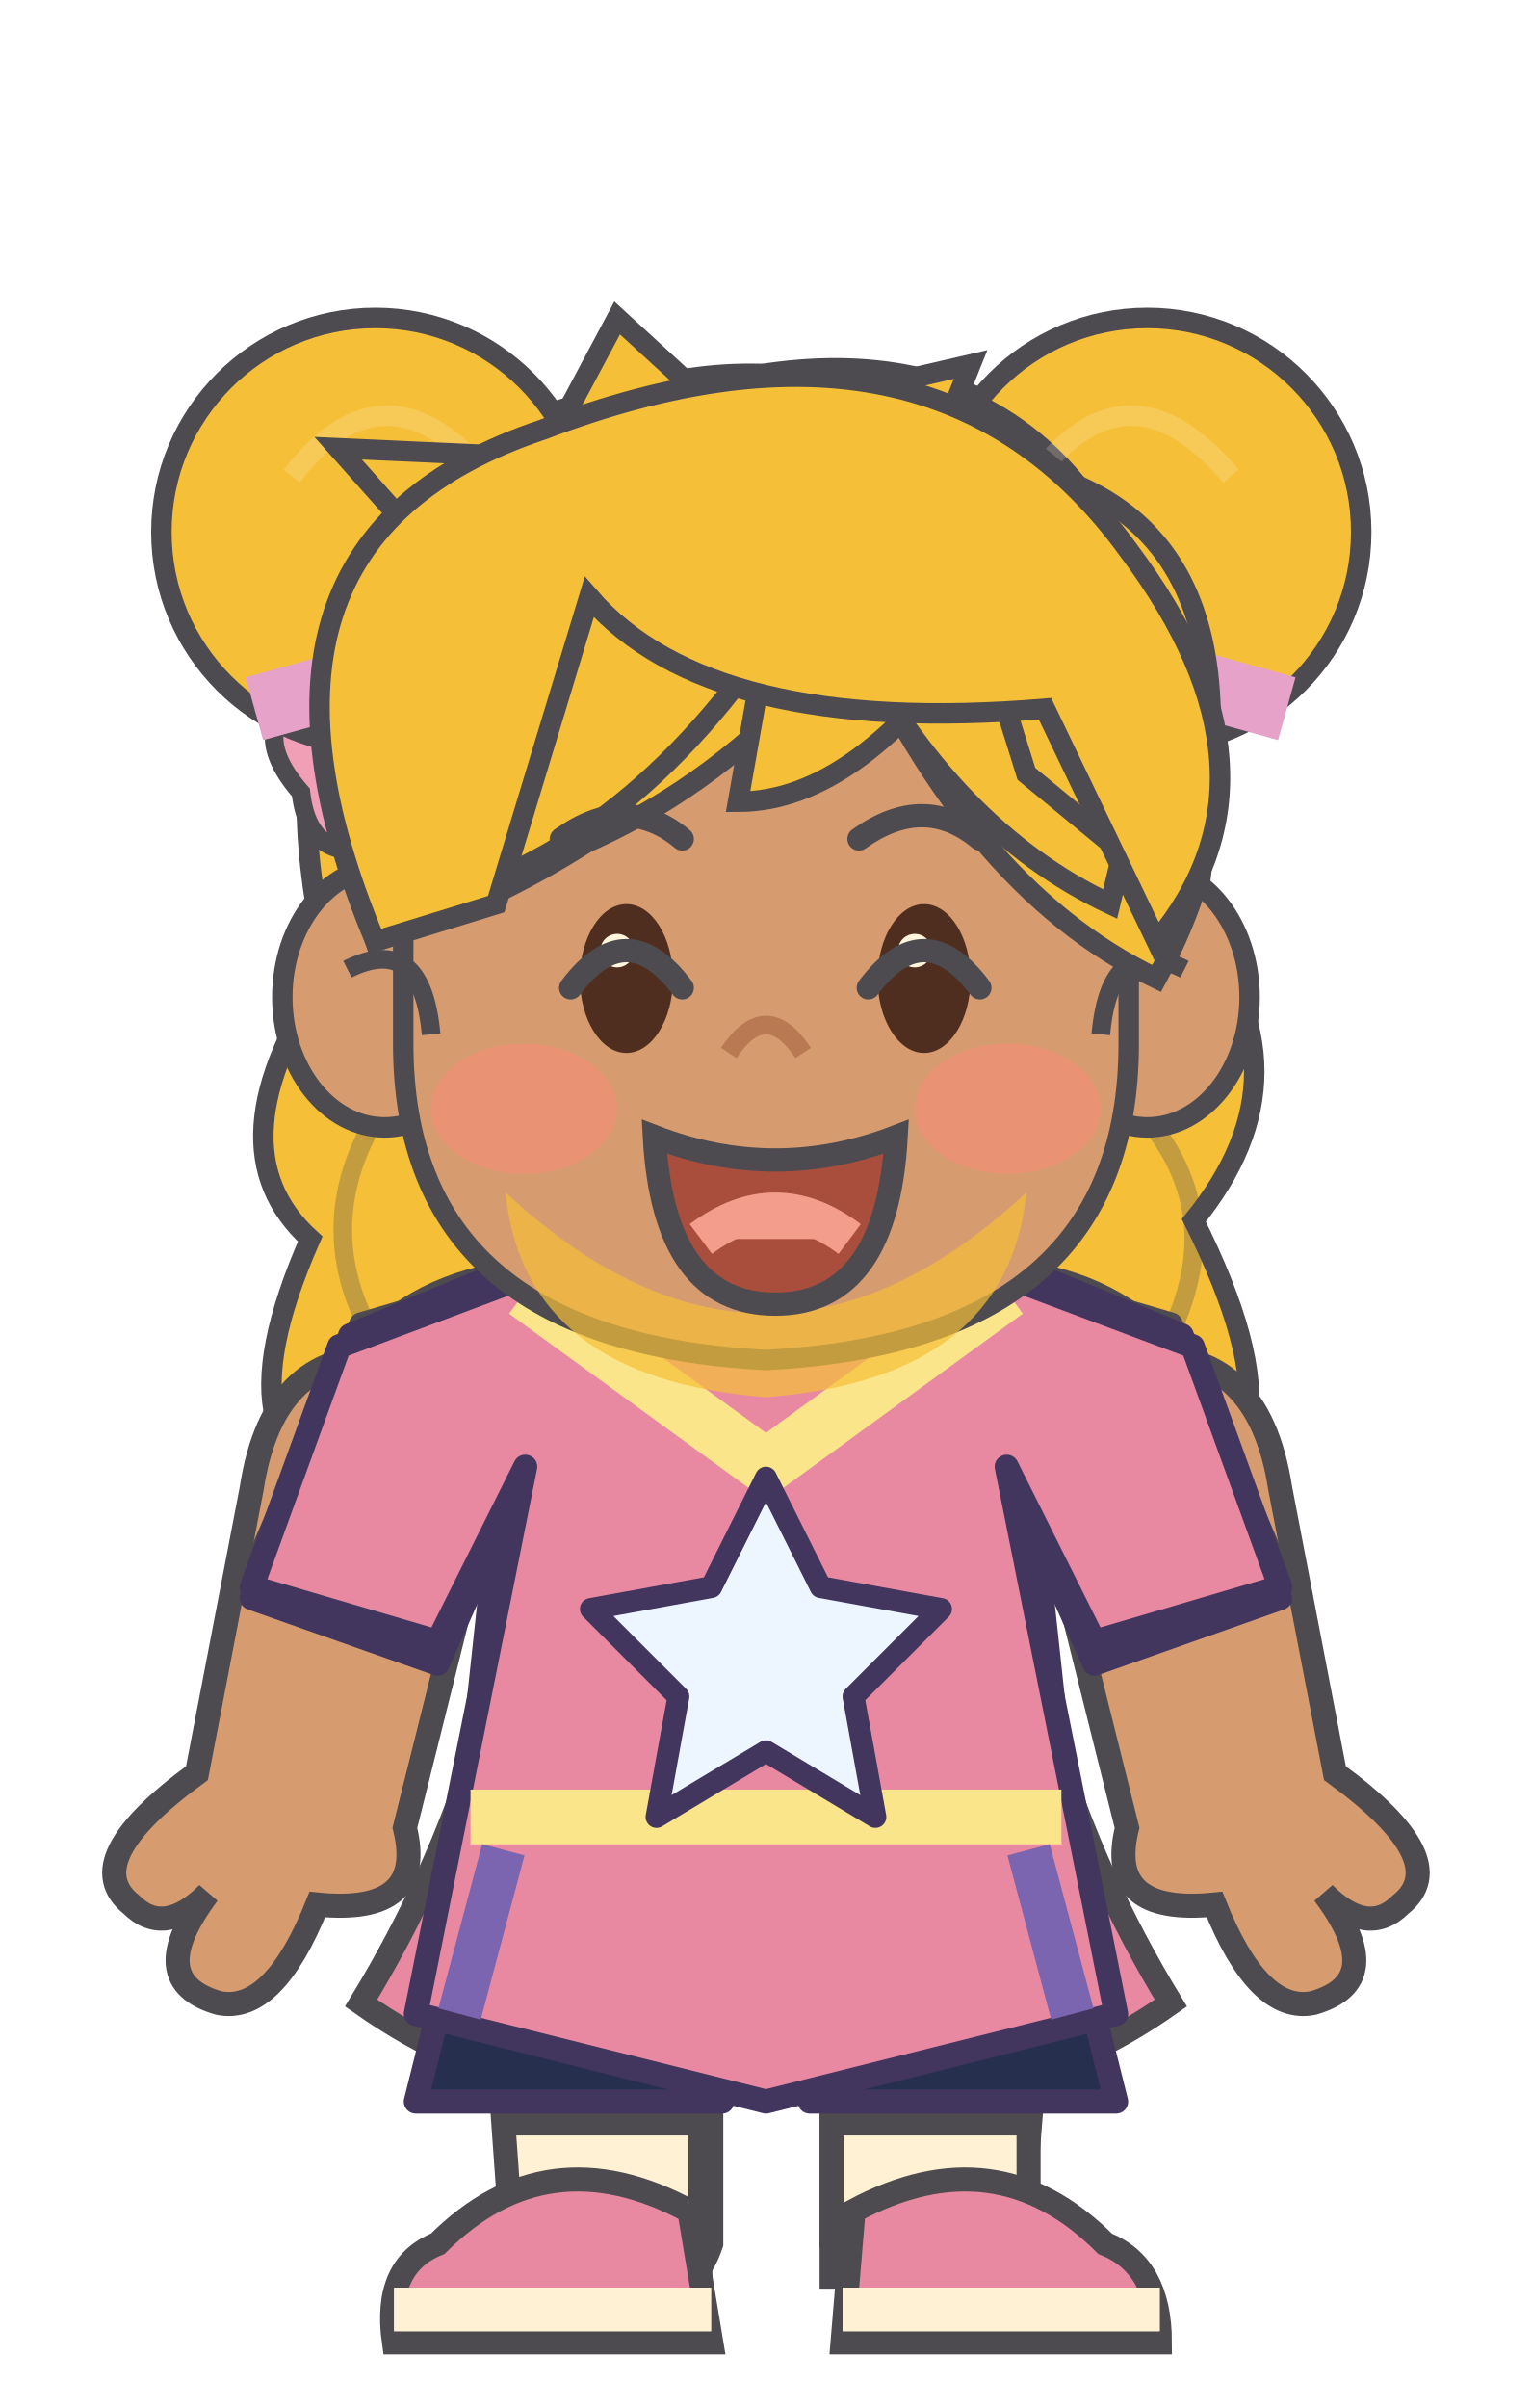
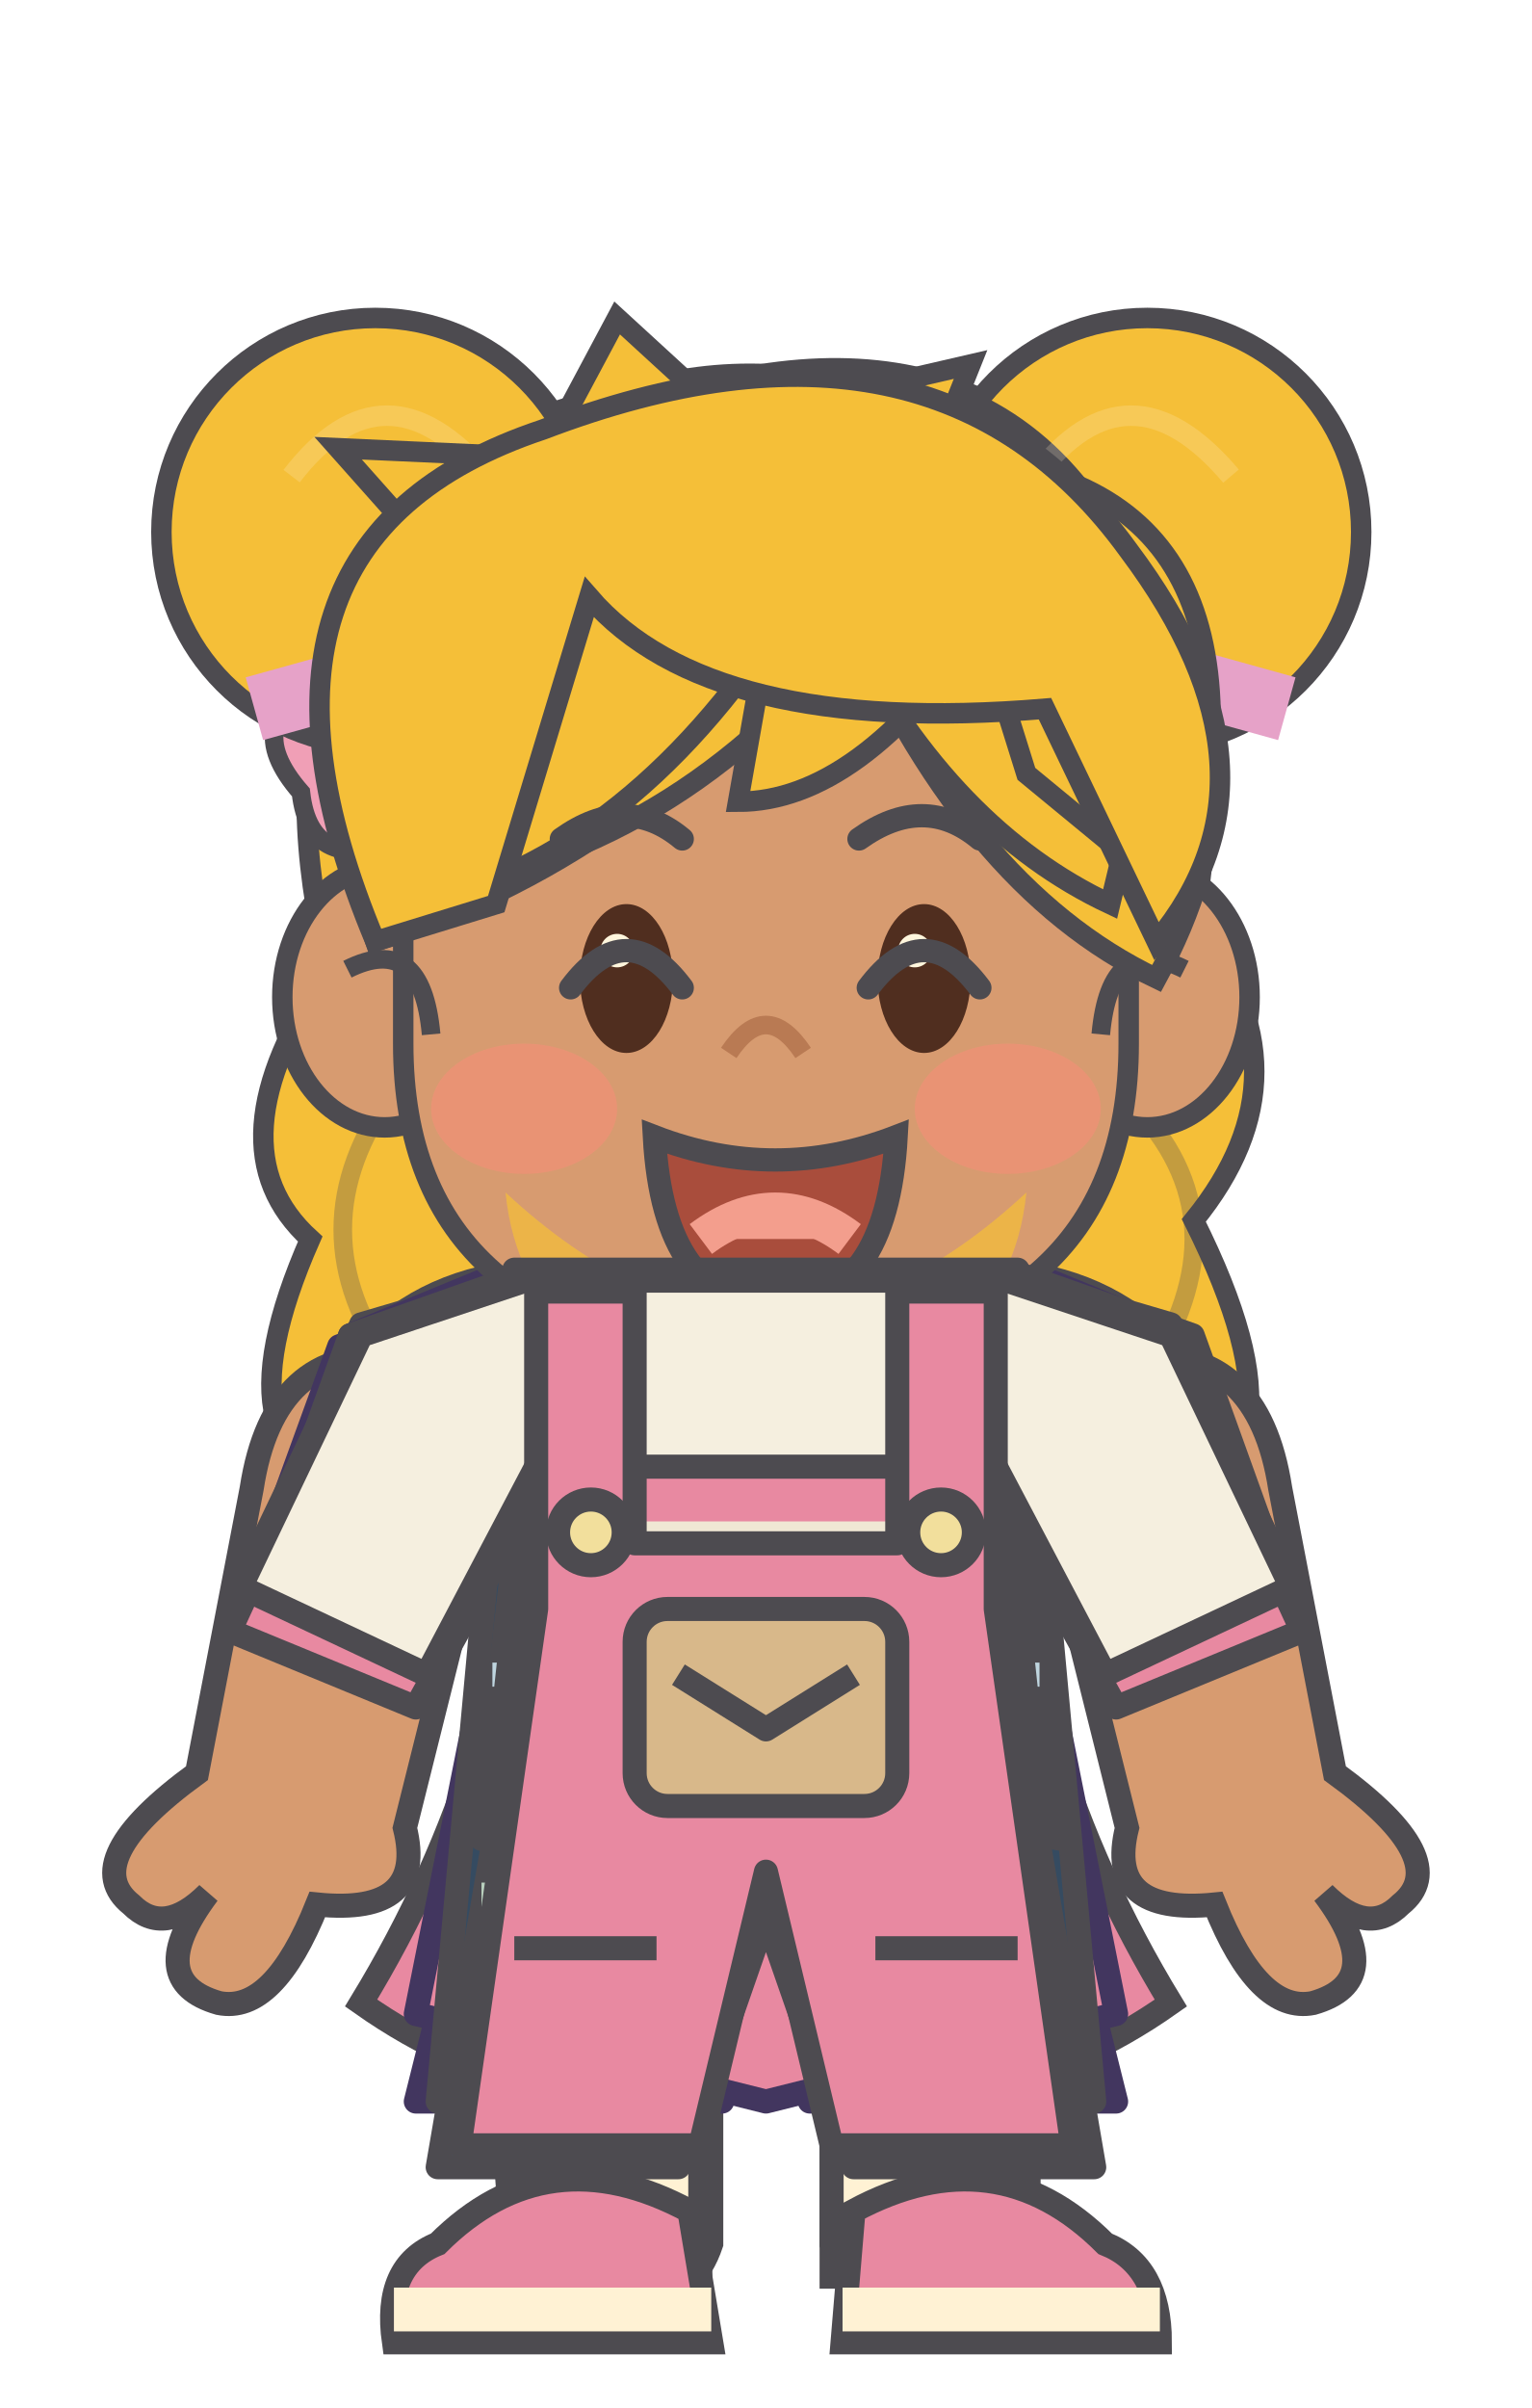
<svg xmlns="http://www.w3.org/2000/svg" width="140" height="220" viewBox="0 0 140 220">
  <defs>
    <linearGradient id="hair-shine" x2="1" y2="1">
      <stop stop-color="#fff0a0" stop-opacity=".6" />
      <stop offset="1" stop-color="#fff0a0" stop-opacity="0" />
    </linearGradient>
    <symbol id="pattern-sol" viewBox="0 0 40 40">
      <g stroke="#fff4d1" stroke-width="2.5">
        <path d="M20 2v5m0 26v5M2 20h5m26 0h5M7 7l4 4m18 18 4 4M7 33l4-4m18-18 4-4" />
        <circle cx="20" cy="20" r="9" fill="#fff4d1" />
      </g>
    </symbol>
    <symbol id="pattern-jardim" viewBox="0 0 40 40">
      <g fill="#fff4d1">
        <ellipse cx="20" cy="20" rx="8" ry="17" />
        <ellipse cx="20" cy="20" rx="17" ry="8" />
      </g>
      <circle cx="20" cy="20" r="6" fill="#f5bf38" />
    </symbol>
    <symbol id="pattern-estrela" viewBox="0 0 40 40">
      <path d="m20 2 5 12 13 2-10 9 3 13-11-7-11 7 3-13-10-9 13-2Z" fill="#fff4d1" />
    </symbol>
    <symbol id="pattern-mar" viewBox="0 0 40 40">
      <path d="M1 10q8-9 17 0t20 0M1 20q8-9 17 0t20 0M1 30q8-9 17 0t20 0" stroke="#fff4d1" stroke-width="4" fill="none" />
    </symbol>
    <symbol id="pattern-festa" viewBox="0 0 40 40">
      <path d="M20 34Q-3 17 7 8q8-7 13 3q6-10 14-3q10 9-14 26Z" fill="#fff4d1" />
    </symbol>
    <symbol id="pattern-pijama" viewBox="0 0 40 40">
      <path d="M27 3a17 17 0 1 0 10 27A18 18 0 0 1 27 3" fill="#fff4d1" />
      <circle cx="34" cy="10" r="2" fill="#fff4d1" />
    </symbol>
  </defs>
  <g id="hair-back-short" transform="translate(10.5 18) scale(.85)" fill="#F5BF38" stroke="#4d4b50" stroke-width="2.2">
    <path d="M25 83V55q0-35 45-35t45 35v28l-14-24H39Z" />
  </g>
  <g id="hair-back" transform="translate(10.5 18) scale(.85)" stroke="#4d4b50" stroke-width="2.2" fill="#F5BF38">
    <path d="M28 139Q10 137 21 112Q10 102 23 83Q14 46 39 29Q68 9 98 29Q122 45 116 78Q129 94 116 110Q130 138 111 140Q94 153 70 143Q47 154 28 139Z" />
    <path d="M30 126q-11-15 0-30m80 32q12-17 0-30" fill="none" opacity=".3" stroke-width="2" />
  </g>
  <g id="legs" stroke="#4d4b50" stroke-width="2.2" fill="#D79B70">
    <path d="M45 171h20v34q-3 9-17 3Zm31 0h20l-3 37q-13 6-17-3Z" />
    <path d="M46 194h18v14H47Zm30 0h18v14H76Z" fill="#fff2d4" />
    <path d="M40 205q10-10 23-3l2 12H36q-1-7 4-9Zm38-3q13-7 23 3q5 2 5 9H77Z" fill="#E889A1" />
    <path d="M36 211h29m12 0h29" stroke="#fff2d4" stroke-width="4" />
  </g>
  <g id="hands" fill="#D79B70" stroke="#4d4b50" stroke-width="2.2">
    <path d="M36 124q-11-1-13 12l-5 26q-11 8-6 12q3 3 7-1q-6 8 1 10q5 1 9-9q10 1 8-7l7-28Z" />
    <path d="M104 124q11-1 13 12l5 26q11 8 6 12q-3 3-7-1q6 8-1 10q-5 1-9-9q-10 1-8-7l-7-28Z" />
  </g>
  <g id="body" fill="#E889A1" stroke="#4d4b50" stroke-width="2.2">
    <path d="M51 116q19-9 38 0q20 0 25 22l-13 7-9-11q1 26 15 49q-17 12-37 7q-20 5-37-7q14-23 15-49l-9 11-13-7q5-22 25-22Z" />
    <path d="M51 117q19 23 38 0" fill="#D79B70" />
    <path d="M46 158q24 7 48 0M49 168l-7 15m49-15 7 15" stroke="#4d4b50" stroke-opacity=".3" stroke-width="2" />
    <use href="#pattern-sol" x="56" y="133" width="28" height="28" stroke="none" />
  </g>
  <g id="body-casual" stroke="#4d4b50" stroke-width="2.2" stroke-linejoin="round">
    <path d="m50 116-17 5-10 23 17 7 9-17-4 33h50l-4-33 9 17 17-7-10-23-17-5q-20 13-40 0Z" fill="#E889A1" />
    <path d="M46 168h48l6 22H76l-6-14-6 14H40Z" fill="#4e6377" />
    <path d="M47 164h47" stroke="#f2ede1" stroke-width="4" />
    <use href="#pattern-sol" x="59" y="130" width="22" height="22" stroke="none" />
  </g>
  <g id="body-neon" stroke="#42365f" stroke-width="2.2" stroke-linejoin="round">
    <path d="M48 116h44l7 65H41Z" fill="#26304e" />
    <path d="m49 115-17 7-9 24 17 6 8-18-3 28 22-6v-36Zm42 0 17 7 9 24-17 6-8-18 3 28-22-6v-36Z" fill="#E889A1" />
    <path d="m50 117 13 9-10 14m37-23-13 9 10 14M43 169h54" fill="none" stroke="#79f4df" stroke-width="4" />
    <path d="m73 129-11 15h9l-4 13 14-18h-9Z" fill="#fbe58a" stroke="none" />
    <path d="M42 176h24v16H38Zm32 0h24l4 16H74Z" fill="#26304e" />
  </g>
  <g id="body-aurora" stroke="#42365f" stroke-width="2.2" stroke-linejoin="round">
    <path d="M47 117 31 123l-8 22 17 5 8-16-10 50 32 8 32-8-10-50 8 16 17-5-8-22-16-6Z" fill="#E889A1" />
    <path d="m48 118 22 16 22-16M43 166h54" fill="none" stroke="#fbe58a" stroke-width="5" />
    <path d="m70 135 5 10 11 2-8 8 2 11-10-6-10 6 2-11-8-8 11-2Z" fill="#edf6ff" stroke-width="2" />
    <path d="m46 169-4 15m52-15 4 15" stroke="#7b65b0" stroke-width="4" />
  </g>
  <g id="face" transform="translate(10.5 18) scale(.85)" fill="#D79B70" stroke="#4d4b50" stroke-width="2.2">
    <ellipse cx="29" cy="86" rx="11" ry="14" />
    <ellipse cx="111" cy="86" rx="11" ry="14" />
    <path d="M31 65q3-39 39-39q36 0 39 39v26q0 32-39 34q-39-2-39-34Z" />
    <path d="M25 83q8-4 9 7m81-7q-8-4-9 7" fill="none" stroke-width="2" />
    <ellipse cx="44" cy="98" rx="10" ry="7" fill="#F38F77" stroke="none" opacity=".65" />
    <ellipse cx="96" cy="98" rx="10" ry="7" fill="#F38F77" stroke="none" opacity=".65" />
    <path d="M66 92q4-6 8 0" fill="none" stroke="#b97a53" stroke-width="2" />
  </g>
  <g id="hair-bia" transform="translate(10.5 18) scale(.85)" fill="#F5BF38" stroke="#4d4b50" stroke-width="2.2">
    <path d="M28 80Q12 33 55 23Q95 8 113 42q11 20-1 42q-21-10-34-41Q59 70 28 80Z" />
    <path d="M31 67Q56 60 72 33" fill="none" stroke="#d99b27" stroke-width="2.5" />
    <path d="M31 54Q43 27 70 28" fill="none" stroke="#ffdf77" stroke-width="5" />
    <g transform="translate(31 63)">
      <path d="M0-11q7-10 12 0q11-1 9 9q-2 6-9 5q-5 11-12 3q-10 4-11-5q-7-8 3-12Z" fill="#f09fb6" stroke-width="2" />
      <circle r="5" fill="#ffda75" stroke="none" />
    </g>
  </g>
  <g id="hair-luna" transform="translate(10.5 18) scale(.85)" fill="#F5BF38" stroke="#4d4b50" stroke-width="2.2">
    <circle cx="28" cy="36" r="23" />
    <circle cx="111" cy="36" r="23" />
    <path d="M29 75q-16-43 22-51q50-18 62 27l-6 25q-17-8-28-29q-20 25-50 28Z" />
    <path d="M19 30q10-13 21 0m59 0q10-13 21 0" fill="none" stroke="#fff1d4" stroke-opacity=".2" />
    <path d="M15 55l18-5m75 0 18 5" stroke="#e6a2c8" stroke-width="7" />
  </g>
  <g id="hair-leo" transform="translate(10.5 18) scale(.85)" fill="#F5BF38" stroke="#4d4b50" stroke-width="2.2">
    <path d="M27 77Q16 46 32 36l-8-9 22 1 8-15 12 11 26-6-4 10q39 1 27 48L98 62l-5-16q-13 19-26 19l3-17q-18 26-43 29Z" />
    <path d="m42 42 12-8m30 2 13 4" stroke="#fff1d4" stroke-opacity=".25" stroke-width="4" />
  </g>
  <g id="hair-rui" transform="translate(10.5 18) scale(.85)" fill="#F5BF38" stroke="#4d4b50" stroke-width="2.2">
    <path d="M28 80Q10 37 46 25q42-16 63 13q18 24 3 42l-12-25q-36 3-49-12l-10 33Z" />
    <path d="M42 107q28 26 56 0q-2 20-28 22q-26-2-28-22Z" fill="#F5BF38" stroke="none" opacity=".7" />
  </g>
  <g id="eyes" transform="translate(10.5 18) scale(.85)" fill="#502e1f">
    <ellipse cx="55" cy="84" rx="5" ry="8" />
    <ellipse cx="87" cy="84" rx="5" ry="8" />
    <g fill="#fff6dd">
      <circle cx="54" cy="81" r="1.8" />
      <circle cx="86" cy="81" r="1.8" />
    </g>
    <path d="M48 69q7-5 13 0m19 0q7-5 13 0" stroke="#4d4b50" stroke-width="2.5" fill="none" stroke-linecap="round" />
  </g>
  <g id="lids" transform="translate(10.5 18) scale(.85)" stroke="#4d4b50" stroke-width="2.5" fill="none" stroke-linecap="round">
    <path d="M49 85q6-8 12 0m20 0q6-8 12 0" />
  </g>
  <g id="mouth" transform="translate(10.5 18) scale(.85)" stroke="#4d4b50" stroke-width="2.5" fill="none" stroke-linecap="round">
    <path d="M61 103q10 12 20 0" />
  </g>
  <g id="mouth-happy" transform="translate(10.5 18) scale(.85)" stroke="#4d4b50" stroke-width="2.5">
    <path d="M58 101q13 5 26 0q-1 18-13 18q-12 0-13-18Z" fill="#a94d3c" />
    <path d="M63 112q8-6 16 0" fill="#f39e8d" stroke="#f39e8d" stroke-width="4" />
  </g>
+   <g id="body-denim" stroke="#4d4b50" stroke-width="2.2" stroke-linejoin="round">
+     <path d="M47 116h46l7 76H76l-6-28-6 28H40Z" fill="#354b61" />
+     <path d="m49 116-17 6-9 25 17 6 8-20-4 35 24-4v-42m24-6 17 6 9 25-17 6-8-20 4 35-24-4v-42" fill="#E889A1" />
+     <path d="M65 123h10v36H65Z" fill="#f4efdf" />
+     <path d="m49 119 13 12-9 9m38-21-13 12 9 9m-42 13h14m22 0h14" stroke="#bfd5df" fill="none" />
+     <path d="M43 181h19m16 0h19" stroke="#8fa4b0" />
+   </g>
+   <g id="body-rehearsal" stroke="#4d4b50" stroke-width="2.2" stroke-linejoin="round">
+     <path d="M46 163h48l6 35H78l-8-23-8 23H40Z" fill="#46515b" />
+     <path d="m48 117-15 6-12 26 17 7 10-18-3 28h50l-3-28 10 18 17-7-12-26-15-6q-22 13-44 0Z" fill="#E889A1" />
+     <path d="M53 118q17 18 34 0m-32 23h30m-28 12h26" fill="none" stroke="#f0e8d4" stroke-width="4" />
+     <path d="M46 172v18m47-18v18" stroke="#b8cfbd" stroke-width="4" />
+   </g>
+   <g id="body-overalls" stroke="#4d4b50" stroke-width="2.2" stroke-linejoin="round">
+     <path d="m48 117-15 5-11 23 17 8 10-19h42l10 19 17-8-11-23-15-5Z" fill="#f5efdf" />
+     <path d="M49 118h9v23h24v-23h9v29l7 49H76l-6-25-6 25H42l7-49Z" fill="#E889A1" />
+     <rect x="58" y="147" width="24" height="18" rx="3" fill="#d8b88a" />
+     <path d="m62 153 8 5 8-5M47 178h13m20 0h13" fill="none" />
+     <circle cx="54" cy="140" r="3" fill="#f2df9c" />
+     <circle cx="86" cy="140" r="3" fill="#f2df9c" />
+   </g>
</svg>
